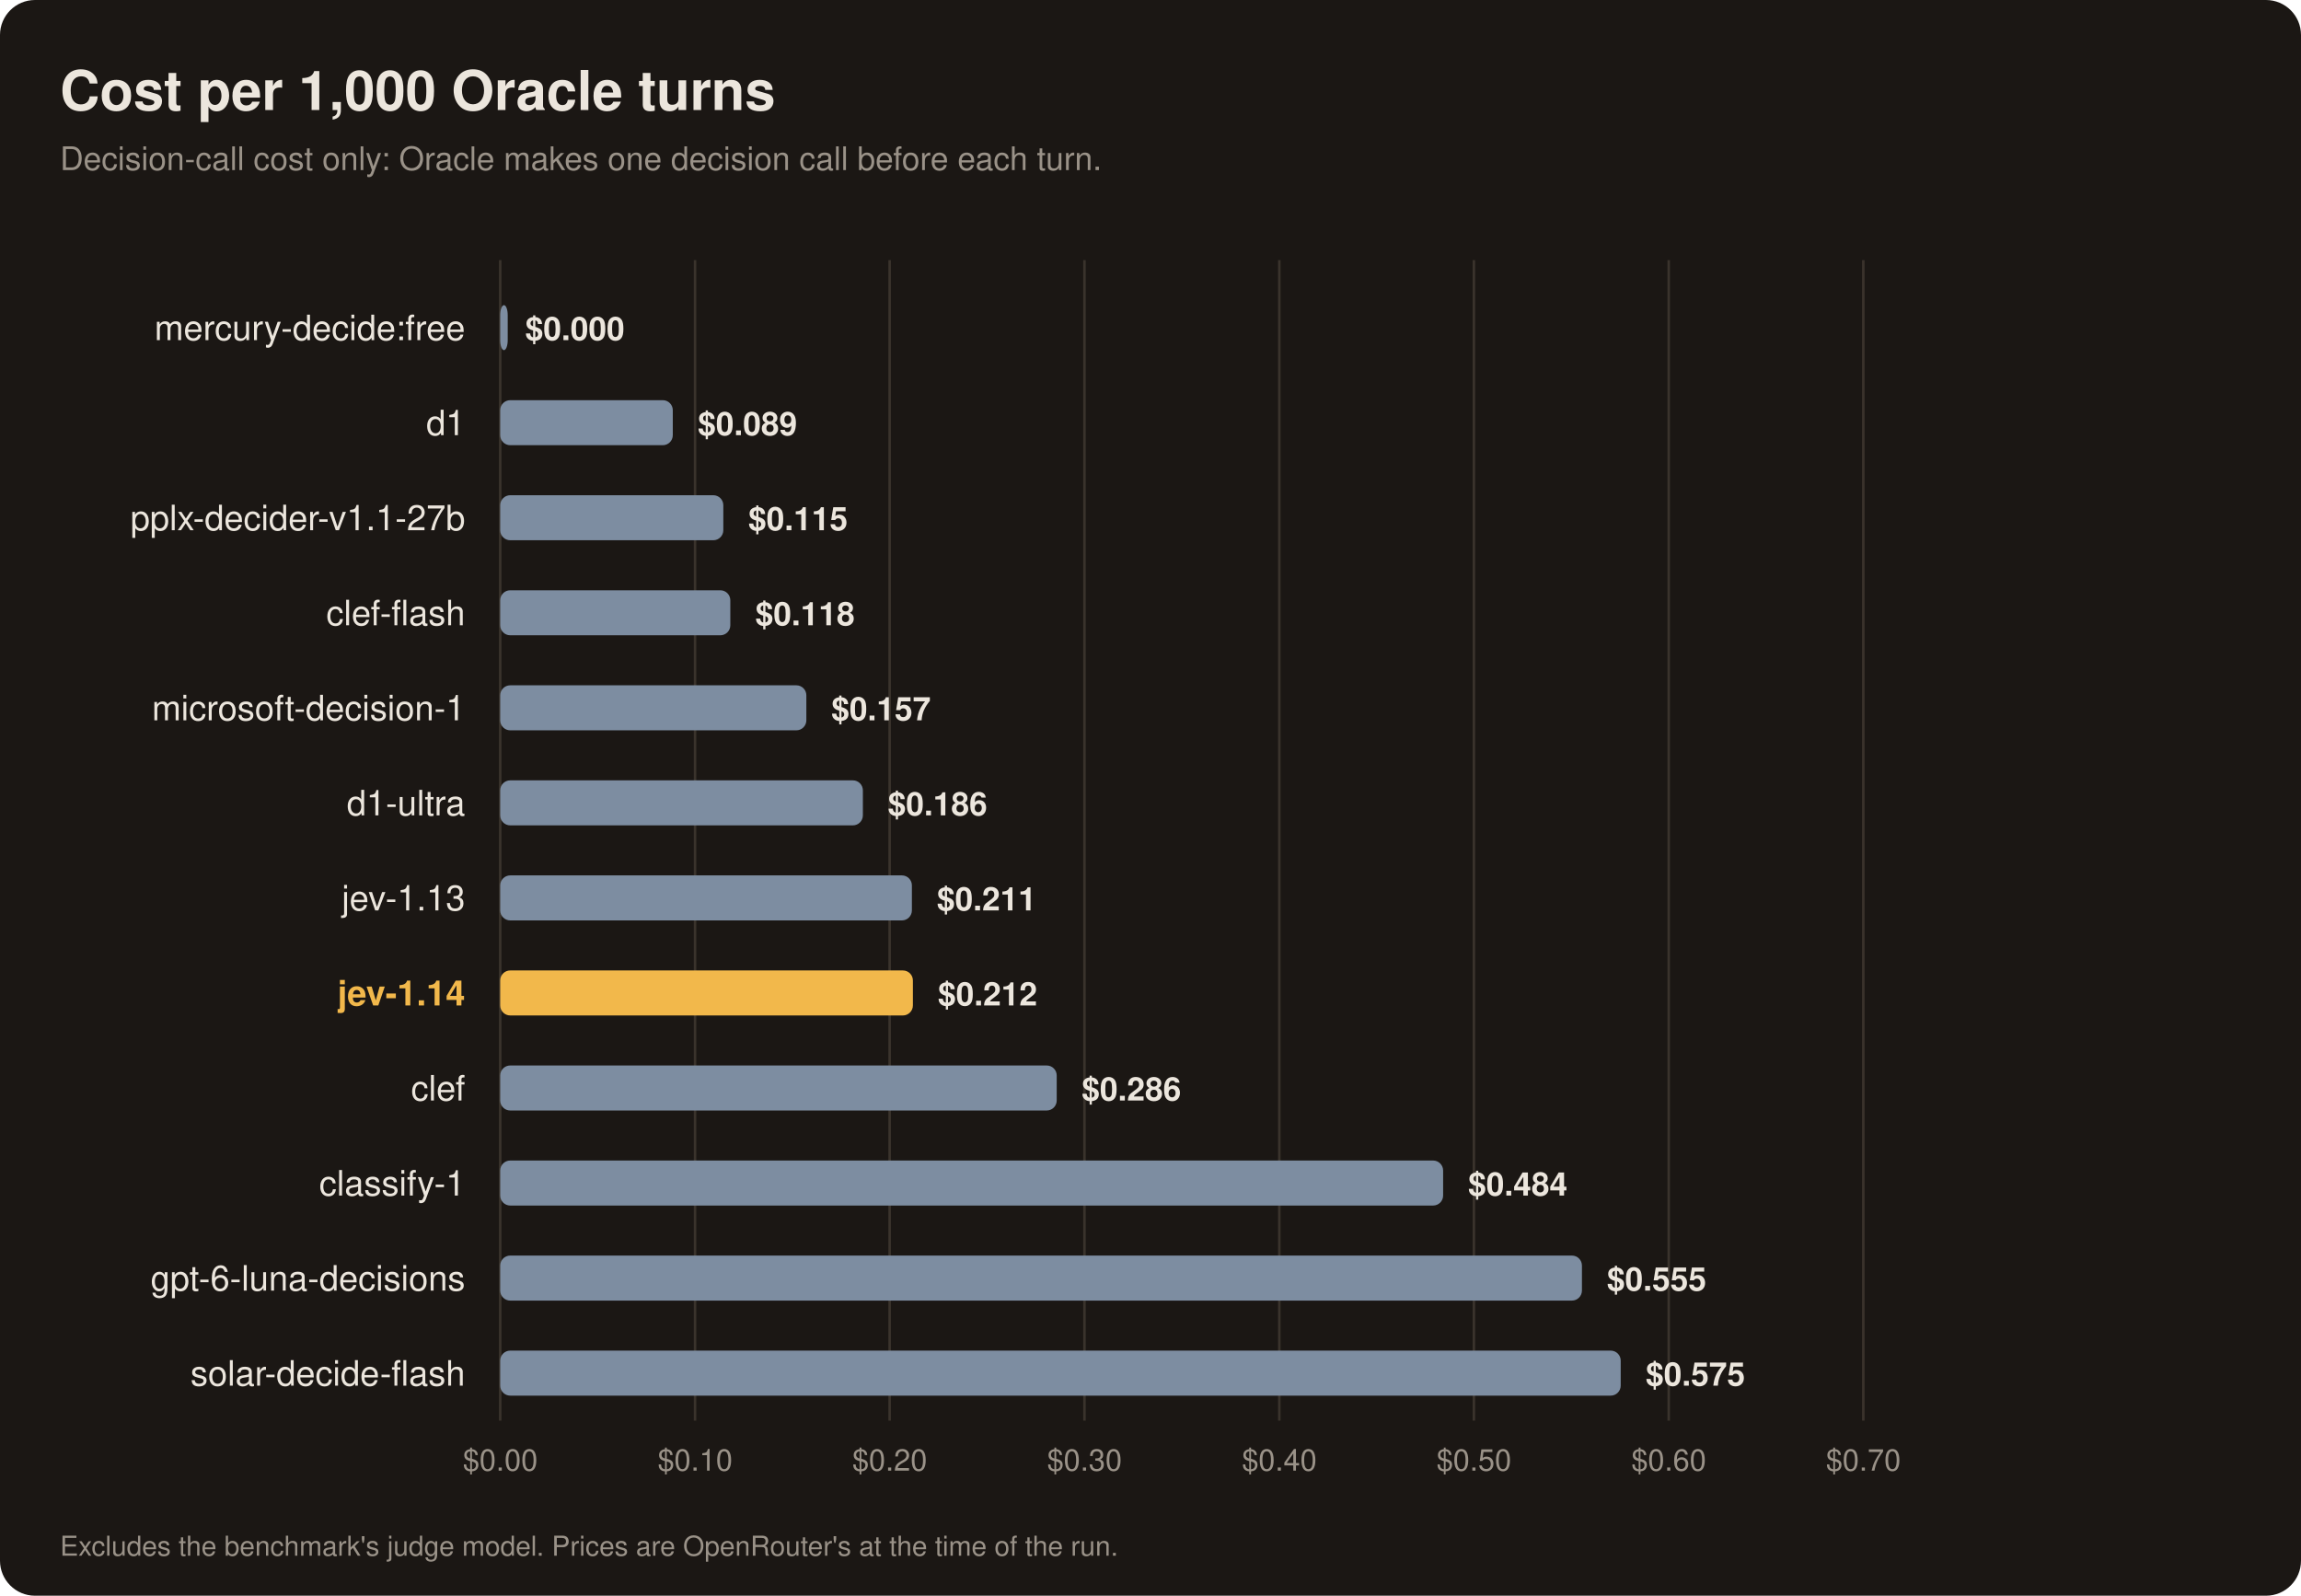
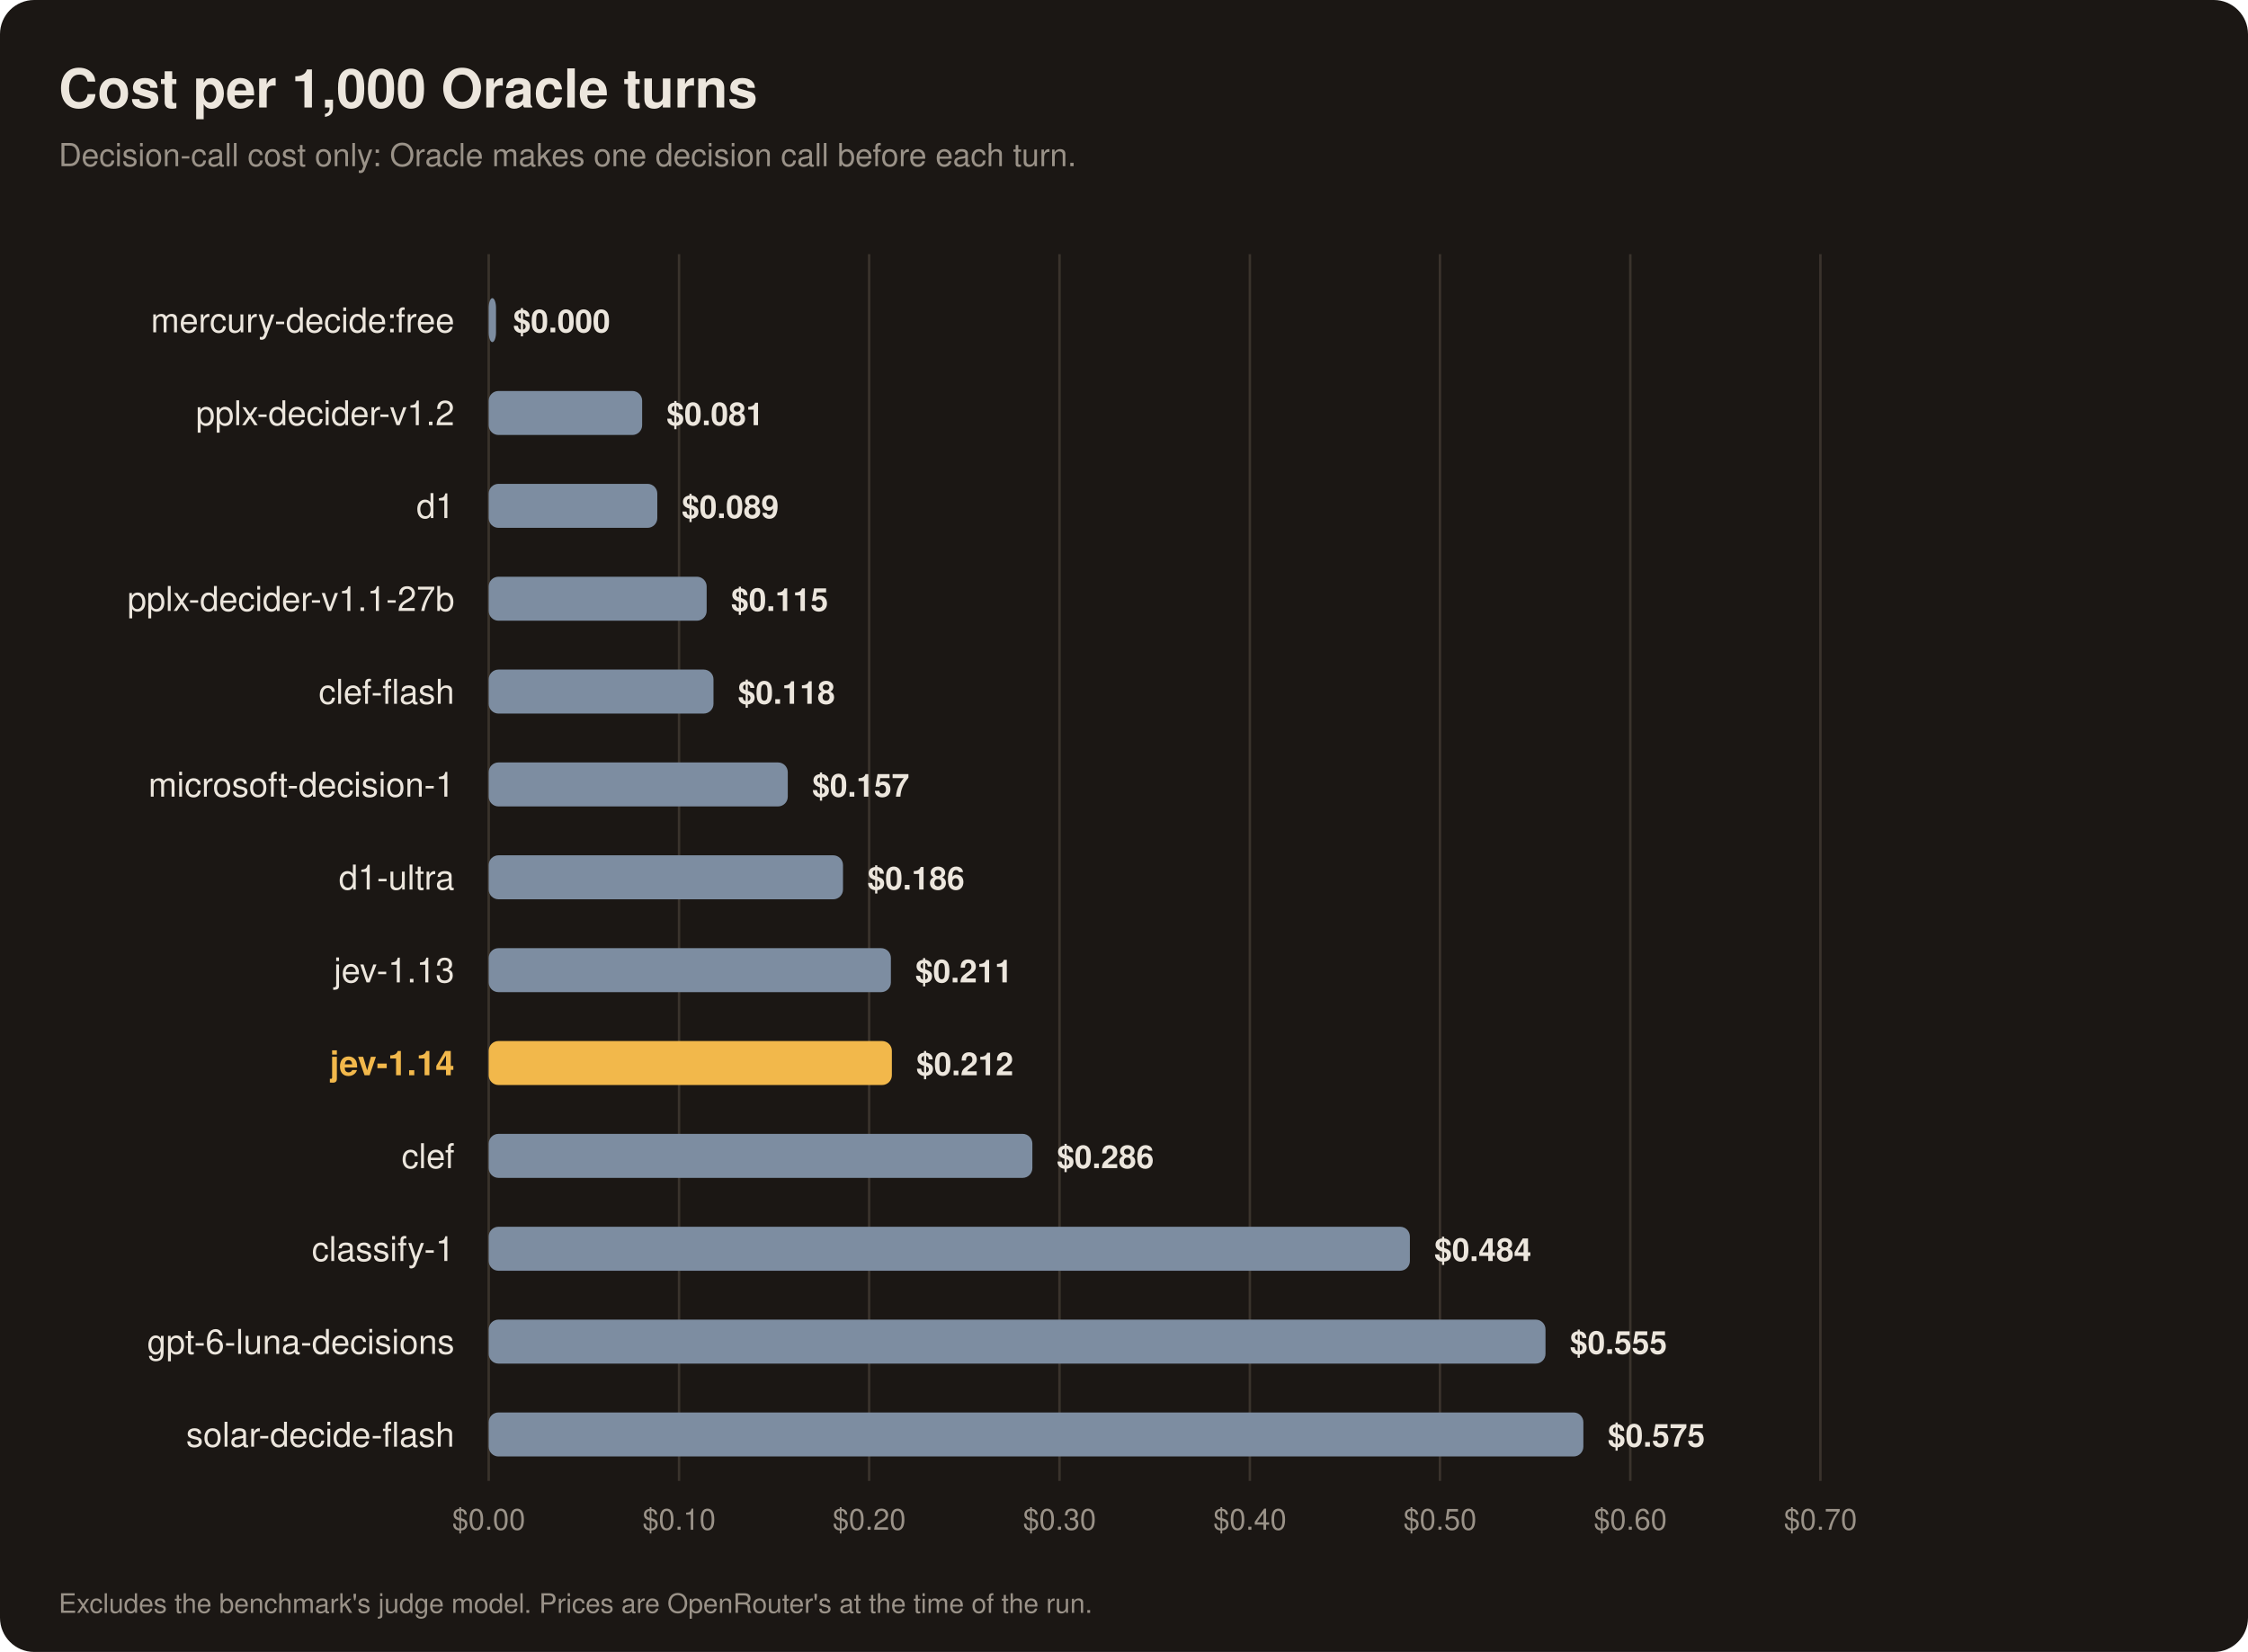
- <svg xmlns="http://www.w3.org/2000/svg" viewBox="0 0 920 638" width="920" role="img" aria-label="Cost per 1,000 Oracle turns" font-family="-apple-system,BlinkMacSystemFont,'Segoe UI',Helvetica,Arial,sans-serif">
-   <rect width="920" height="638" rx="14" fill="#1b1714" />
+ <svg xmlns="http://www.w3.org/2000/svg" viewBox="0 0 920 676" width="920" role="img" aria-label="Cost per 1,000 Oracle turns" font-family="-apple-system,BlinkMacSystemFont,'Segoe UI',Helvetica,Arial,sans-serif">
+   <rect width="920" height="676" rx="14" fill="#1b1714" />
  <text x="24.0" y="44.0" font-size="22" font-weight="700" fill="#ece6dd" text-anchor="start">Cost per 1,000 Oracle turns</text>
  <text x="24.0" y="68.0" font-size="13" font-weight="400" fill="#9a9288" text-anchor="start">Decision-call cost only: Oracle makes one decision call before each turn.</text>
-   <line x1="200.0" y1="104.0" x2="200.0" y2="568.0" stroke="#3a332c" stroke-width="1.0" />
-   <text x="200.0" y="588.0" font-size="12" font-weight="400" fill="#9a9288" text-anchor="middle">$0.00</text>
-   <line x1="277.9" y1="104.0" x2="277.9" y2="568.0" stroke="#3a332c" stroke-width="1.0" />
-   <text x="277.9" y="588.0" font-size="12" font-weight="400" fill="#9a9288" text-anchor="middle">$0.10</text>
-   <line x1="355.7" y1="104.0" x2="355.7" y2="568.0" stroke="#3a332c" stroke-width="1.0" />
-   <text x="355.7" y="588.0" font-size="12" font-weight="400" fill="#9a9288" text-anchor="middle">$0.20</text>
-   <line x1="433.6" y1="104.0" x2="433.6" y2="568.0" stroke="#3a332c" stroke-width="1.0" />
-   <text x="433.6" y="588.0" font-size="12" font-weight="400" fill="#9a9288" text-anchor="middle">$0.30</text>
-   <line x1="511.5" y1="104.0" x2="511.5" y2="568.0" stroke="#3a332c" stroke-width="1.0" />
-   <text x="511.5" y="588.0" font-size="12" font-weight="400" fill="#9a9288" text-anchor="middle">$0.40</text>
-   <line x1="589.3" y1="104.0" x2="589.3" y2="568.0" stroke="#3a332c" stroke-width="1.0" />
-   <text x="589.3" y="588.0" font-size="12" font-weight="400" fill="#9a9288" text-anchor="middle">$0.50</text>
-   <line x1="667.2" y1="104.0" x2="667.2" y2="568.0" stroke="#3a332c" stroke-width="1.0" />
-   <text x="667.2" y="588.0" font-size="12" font-weight="400" fill="#9a9288" text-anchor="middle">$0.60</text>
-   <line x1="745.0" y1="104.0" x2="745.0" y2="568.0" stroke="#3a332c" stroke-width="1.0" />
-   <text x="745.0" y="588.0" font-size="12" font-weight="400" fill="#9a9288" text-anchor="middle">$0.70</text>
+   <line x1="200.0" y1="104.0" x2="200.0" y2="606.0" stroke="#3a332c" stroke-width="1.0" />
+   <text x="200.0" y="626.0" font-size="12" font-weight="400" fill="#9a9288" text-anchor="middle">$0.00</text>
+   <line x1="277.9" y1="104.0" x2="277.9" y2="606.0" stroke="#3a332c" stroke-width="1.0" />
+   <text x="277.9" y="626.0" font-size="12" font-weight="400" fill="#9a9288" text-anchor="middle">$0.10</text>
+   <line x1="355.7" y1="104.0" x2="355.7" y2="606.0" stroke="#3a332c" stroke-width="1.0" />
+   <text x="355.7" y="626.0" font-size="12" font-weight="400" fill="#9a9288" text-anchor="middle">$0.20</text>
+   <line x1="433.6" y1="104.0" x2="433.6" y2="606.0" stroke="#3a332c" stroke-width="1.0" />
+   <text x="433.6" y="626.0" font-size="12" font-weight="400" fill="#9a9288" text-anchor="middle">$0.30</text>
+   <line x1="511.5" y1="104.0" x2="511.5" y2="606.0" stroke="#3a332c" stroke-width="1.0" />
+   <text x="511.5" y="626.0" font-size="12" font-weight="400" fill="#9a9288" text-anchor="middle">$0.40</text>
+   <line x1="589.3" y1="104.0" x2="589.3" y2="606.0" stroke="#3a332c" stroke-width="1.0" />
+   <text x="589.3" y="626.0" font-size="12" font-weight="400" fill="#9a9288" text-anchor="middle">$0.50</text>
+   <line x1="667.2" y1="104.0" x2="667.2" y2="606.0" stroke="#3a332c" stroke-width="1.0" />
+   <text x="667.2" y="626.0" font-size="12" font-weight="400" fill="#9a9288" text-anchor="middle">$0.60</text>
+   <line x1="745.0" y1="104.0" x2="745.0" y2="606.0" stroke="#3a332c" stroke-width="1.0" />
+   <text x="745.0" y="626.0" font-size="12" font-weight="400" fill="#9a9288" text-anchor="middle">$0.70</text>
  <text x="186.0" y="136.0" font-size="14" font-weight="500" fill="#ece6dd" text-anchor="end">mercury-decide:free</text>
  <rect x="200.0" y="122.0" width="3.0" height="18.0" rx="4.0" fill="#7d8da1" />
  <text x="210.0" y="136.0" font-size="13" font-weight="600" fill="#ece6dd" text-anchor="start">$0.000</text>
-   <text x="186.0" y="174.0" font-size="14" font-weight="500" fill="#ece6dd" text-anchor="end">d1</text>
-   <rect x="200.0" y="160.0" width="69.0" height="18.0" rx="4.0" fill="#7d8da1" />
-   <text x="279.0" y="174.0" font-size="13" font-weight="600" fill="#ece6dd" text-anchor="start">$0.089</text>
-   <text x="186.0" y="212.0" font-size="14" font-weight="500" fill="#ece6dd" text-anchor="end">pplx-decider-v1.1-27b</text>
-   <rect x="200.0" y="198.0" width="89.2" height="18.0" rx="4.0" fill="#7d8da1" />
-   <text x="299.2" y="212.0" font-size="13" font-weight="600" fill="#ece6dd" text-anchor="start">$0.115</text>
-   <text x="186.0" y="250.0" font-size="14" font-weight="500" fill="#ece6dd" text-anchor="end">clef-flash</text>
-   <rect x="200.0" y="236.0" width="92.0" height="18.0" rx="4.0" fill="#7d8da1" />
-   <text x="302.0" y="250.0" font-size="13" font-weight="600" fill="#ece6dd" text-anchor="start">$0.118</text>
-   <text x="186.0" y="288.0" font-size="14" font-weight="500" fill="#ece6dd" text-anchor="end">microsoft-decision-1</text>
-   <rect x="200.0" y="274.0" width="122.4" height="18.0" rx="4.0" fill="#7d8da1" />
-   <text x="332.4" y="288.0" font-size="13" font-weight="600" fill="#ece6dd" text-anchor="start">$0.157</text>
-   <text x="186.0" y="326.0" font-size="14" font-weight="500" fill="#ece6dd" text-anchor="end">d1-ultra</text>
-   <rect x="200.0" y="312.0" width="145.0" height="18.0" rx="4.0" fill="#7d8da1" />
-   <text x="355.0" y="326.0" font-size="13" font-weight="600" fill="#ece6dd" text-anchor="start">$0.186</text>
-   <text x="186.0" y="364.0" font-size="14" font-weight="500" fill="#ece6dd" text-anchor="end">jev-1.13</text>
-   <rect x="200.0" y="350.0" width="164.6" height="18.0" rx="4.0" fill="#7d8da1" />
-   <text x="374.6" y="364.0" font-size="13" font-weight="600" fill="#ece6dd" text-anchor="start">$0.211</text>
-   <text x="186.0" y="402.0" font-size="14" font-weight="700" fill="#f2b84b" text-anchor="end">jev-1.14</text>
-   <rect x="200.0" y="388.0" width="165.0" height="18.0" rx="4.0" fill="#f2b84b" />
-   <text x="375.0" y="402.0" font-size="13" font-weight="600" fill="#ece6dd" text-anchor="start">$0.212</text>
-   <text x="186.0" y="440.0" font-size="14" font-weight="500" fill="#ece6dd" text-anchor="end">clef</text>
-   <rect x="200.0" y="426.0" width="222.5" height="18.0" rx="4.0" fill="#7d8da1" />
-   <text x="432.5" y="440.0" font-size="13" font-weight="600" fill="#ece6dd" text-anchor="start">$0.286</text>
-   <text x="186.0" y="478.0" font-size="14" font-weight="500" fill="#ece6dd" text-anchor="end">classify-1</text>
-   <rect x="200.0" y="464.0" width="377.0" height="18.0" rx="4.0" fill="#7d8da1" />
-   <text x="587.0" y="478.0" font-size="13" font-weight="600" fill="#ece6dd" text-anchor="start">$0.484</text>
-   <text x="186.0" y="516.0" font-size="14" font-weight="500" fill="#ece6dd" text-anchor="end">gpt-6-luna-decisions</text>
-   <rect x="200.0" y="502.0" width="432.5" height="18.0" rx="4.0" fill="#7d8da1" />
-   <text x="642.5" y="516.0" font-size="13" font-weight="600" fill="#ece6dd" text-anchor="start">$0.555</text>
-   <text x="186.0" y="554.0" font-size="14" font-weight="500" fill="#ece6dd" text-anchor="end">solar-decide-flash</text>
-   <rect x="200.0" y="540.0" width="448.0" height="18.0" rx="4.0" fill="#7d8da1" />
-   <text x="658.0" y="554.0" font-size="13" font-weight="600" fill="#ece6dd" text-anchor="start">$0.575</text>
-   <text x="24.0" y="622.0" font-size="11" font-weight="400" fill="#9a9288" text-anchor="start">Excludes the benchmark's judge model. Prices are OpenRouter's at the time of the run.</text>
+   <text x="186.0" y="174.0" font-size="14" font-weight="500" fill="#ece6dd" text-anchor="end">pplx-decider-v1.2</text>
+   <rect x="200.0" y="160.0" width="62.8" height="18.0" rx="4.0" fill="#7d8da1" />
+   <text x="272.8" y="174.0" font-size="13" font-weight="600" fill="#ece6dd" text-anchor="start">$0.081</text>
+   <text x="186.0" y="212.0" font-size="14" font-weight="500" fill="#ece6dd" text-anchor="end">d1</text>
+   <rect x="200.0" y="198.0" width="69.0" height="18.0" rx="4.0" fill="#7d8da1" />
+   <text x="279.0" y="212.0" font-size="13" font-weight="600" fill="#ece6dd" text-anchor="start">$0.089</text>
+   <text x="186.0" y="250.0" font-size="14" font-weight="500" fill="#ece6dd" text-anchor="end">pplx-decider-v1.1-27b</text>
+   <rect x="200.0" y="236.0" width="89.2" height="18.0" rx="4.0" fill="#7d8da1" />
+   <text x="299.2" y="250.0" font-size="13" font-weight="600" fill="#ece6dd" text-anchor="start">$0.115</text>
+   <text x="186.0" y="288.0" font-size="14" font-weight="500" fill="#ece6dd" text-anchor="end">clef-flash</text>
+   <rect x="200.0" y="274.0" width="92.0" height="18.0" rx="4.0" fill="#7d8da1" />
+   <text x="302.0" y="288.0" font-size="13" font-weight="600" fill="#ece6dd" text-anchor="start">$0.118</text>
+   <text x="186.0" y="326.0" font-size="14" font-weight="500" fill="#ece6dd" text-anchor="end">microsoft-decision-1</text>
+   <rect x="200.0" y="312.0" width="122.4" height="18.0" rx="4.0" fill="#7d8da1" />
+   <text x="332.4" y="326.0" font-size="13" font-weight="600" fill="#ece6dd" text-anchor="start">$0.157</text>
+   <text x="186.0" y="364.0" font-size="14" font-weight="500" fill="#ece6dd" text-anchor="end">d1-ultra</text>
+   <rect x="200.0" y="350.0" width="145.0" height="18.0" rx="4.0" fill="#7d8da1" />
+   <text x="355.0" y="364.0" font-size="13" font-weight="600" fill="#ece6dd" text-anchor="start">$0.186</text>
+   <text x="186.0" y="402.0" font-size="14" font-weight="500" fill="#ece6dd" text-anchor="end">jev-1.13</text>
+   <rect x="200.0" y="388.0" width="164.6" height="18.0" rx="4.0" fill="#7d8da1" />
+   <text x="374.6" y="402.0" font-size="13" font-weight="600" fill="#ece6dd" text-anchor="start">$0.211</text>
+   <text x="186.0" y="440.0" font-size="14" font-weight="700" fill="#f2b84b" text-anchor="end">jev-1.14</text>
+   <rect x="200.0" y="426.0" width="165.0" height="18.0" rx="4.0" fill="#f2b84b" />
+   <text x="375.0" y="440.0" font-size="13" font-weight="600" fill="#ece6dd" text-anchor="start">$0.212</text>
+   <text x="186.0" y="478.0" font-size="14" font-weight="500" fill="#ece6dd" text-anchor="end">clef</text>
+   <rect x="200.0" y="464.0" width="222.5" height="18.0" rx="4.0" fill="#7d8da1" />
+   <text x="432.5" y="478.0" font-size="13" font-weight="600" fill="#ece6dd" text-anchor="start">$0.286</text>
+   <text x="186.0" y="516.0" font-size="14" font-weight="500" fill="#ece6dd" text-anchor="end">classify-1</text>
+   <rect x="200.0" y="502.0" width="377.0" height="18.0" rx="4.0" fill="#7d8da1" />
+   <text x="587.0" y="516.0" font-size="13" font-weight="600" fill="#ece6dd" text-anchor="start">$0.484</text>
+   <text x="186.0" y="554.0" font-size="14" font-weight="500" fill="#ece6dd" text-anchor="end">gpt-6-luna-decisions</text>
+   <rect x="200.0" y="540.0" width="432.5" height="18.0" rx="4.0" fill="#7d8da1" />
+   <text x="642.5" y="554.0" font-size="13" font-weight="600" fill="#ece6dd" text-anchor="start">$0.555</text>
+   <text x="186.0" y="592.0" font-size="14" font-weight="500" fill="#ece6dd" text-anchor="end">solar-decide-flash</text>
+   <rect x="200.0" y="578.0" width="448.0" height="18.0" rx="4.0" fill="#7d8da1" />
+   <text x="658.0" y="592.0" font-size="13" font-weight="600" fill="#ece6dd" text-anchor="start">$0.575</text>
+   <text x="24.0" y="660.0" font-size="11" font-weight="400" fill="#9a9288" text-anchor="start">Excludes the benchmark's judge model. Prices are OpenRouter's at the time of the run.</text>
</svg>
